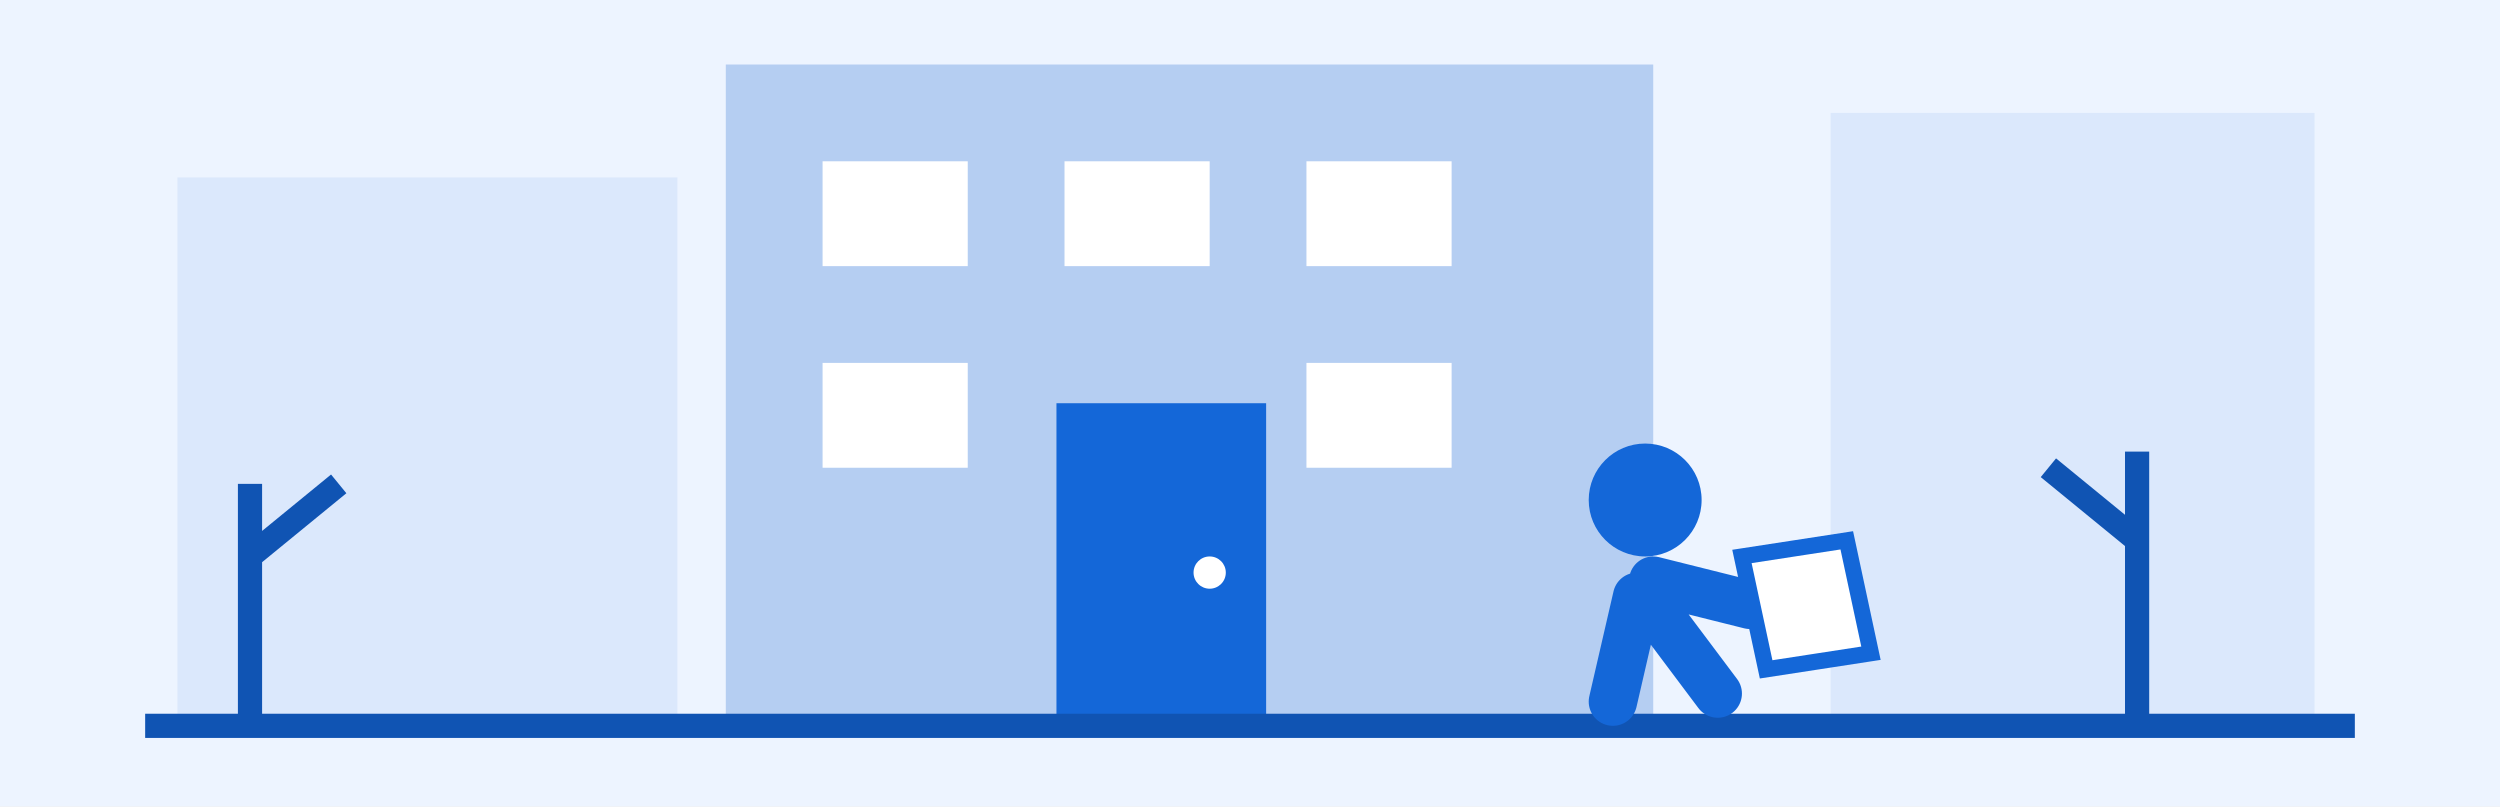
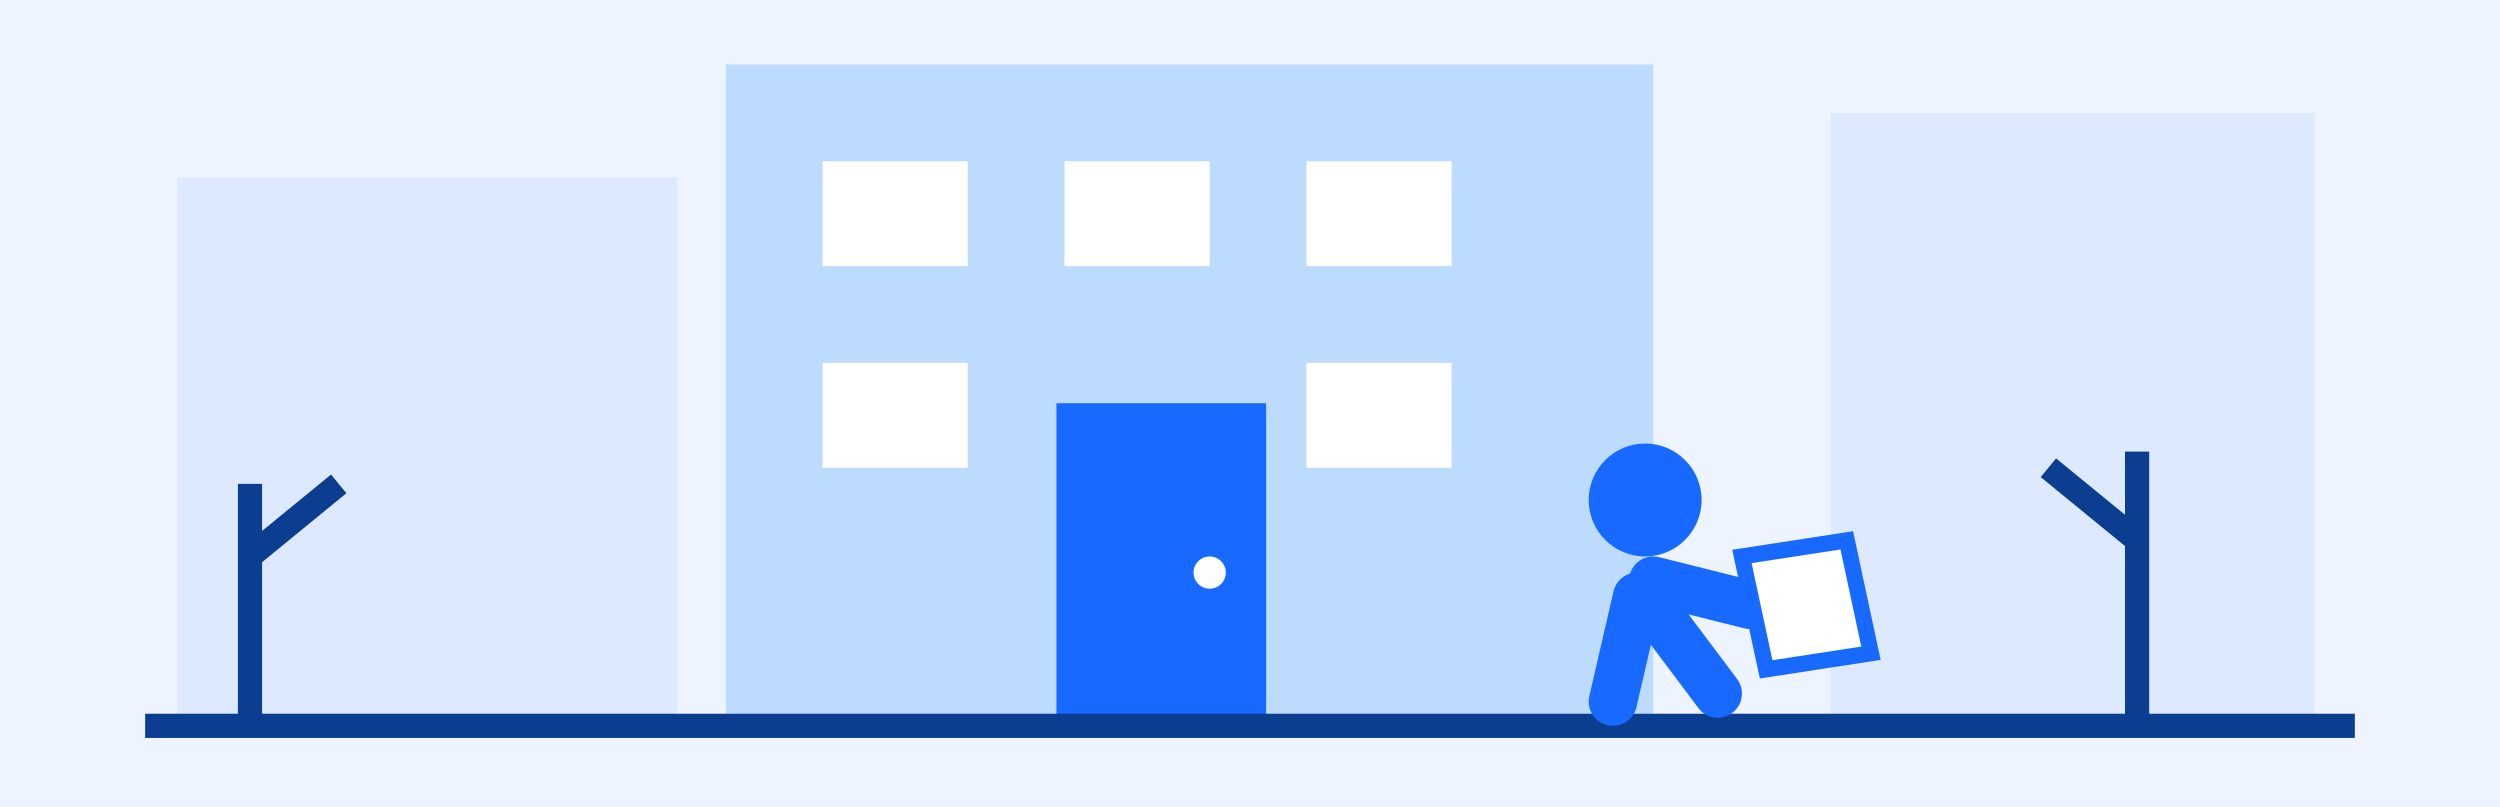
<svg xmlns="http://www.w3.org/2000/svg" viewBox="0 0 310 100">
-   <path fill="#EDF4FF" d="M0 0h310v100H0z" />
-   <path fill="#DBE8FC" d="M22 22h62v67H22zm205-8h60v75h-60z" />
-   <path fill="#B5CEF2" d="M90 8h115v81H90z" />
+   <path fill="#EEF4FF" d="M0 0h310v100H0z" />
+   <path fill="#DCE9FF" d="M22 22h62v67H22zm205-8h60v75h-60z" />
+   <path fill="#BDDBFF" d="M90 8h115v81H90z" />
  <path fill="#fff" d="M102 20h18v13h-18zm30 0h18v13h-18zm30 0h18v13h-18zm-60 25h18v13h-18zm60 0h18v13h-18z" />
-   <path fill="#1467D8" d="M131 50h26v39h-26z" />
-   <path stroke="#1054B3" stroke-width="3" fill="none" d="M18 90h274M31 90V60m0 9 11-9m223 30V56m0 11-11-9" />
+   <path fill="#1769FF" d="M131 50h26v39h-26z" />
+   <path stroke="#0B3D91" stroke-width="3" fill="none" d="M18 90h274M31 90V60m0 9 11-9m223 30V56m0 11-11-9" />
  <circle fill="#fff" cx="150" cy="71" r="2" />
-   <circle fill="#1467D8" cx="204" cy="62" r="7" />
-   <path stroke="#1467D8" stroke-width="6" stroke-linecap="round" fill="none" d="m203 74-3 13m4-13 9 12m-8-14 12 3" />
-   <path fill="#fff" stroke="#1467D8" stroke-width="2" d="m216 69 13-2 3 14-13 2z" />
+   <circle fill="#1769FF" cx="204" cy="62" r="7" />
+   <path stroke="#1769FF" stroke-width="6" stroke-linecap="round" fill="none" d="m203 74-3 13m4-13 9 12m-8-14 12 3" />
+   <path fill="#fff" stroke="#1769FF" stroke-width="2" d="m216 69 13-2 3 14-13 2z" />
</svg>
